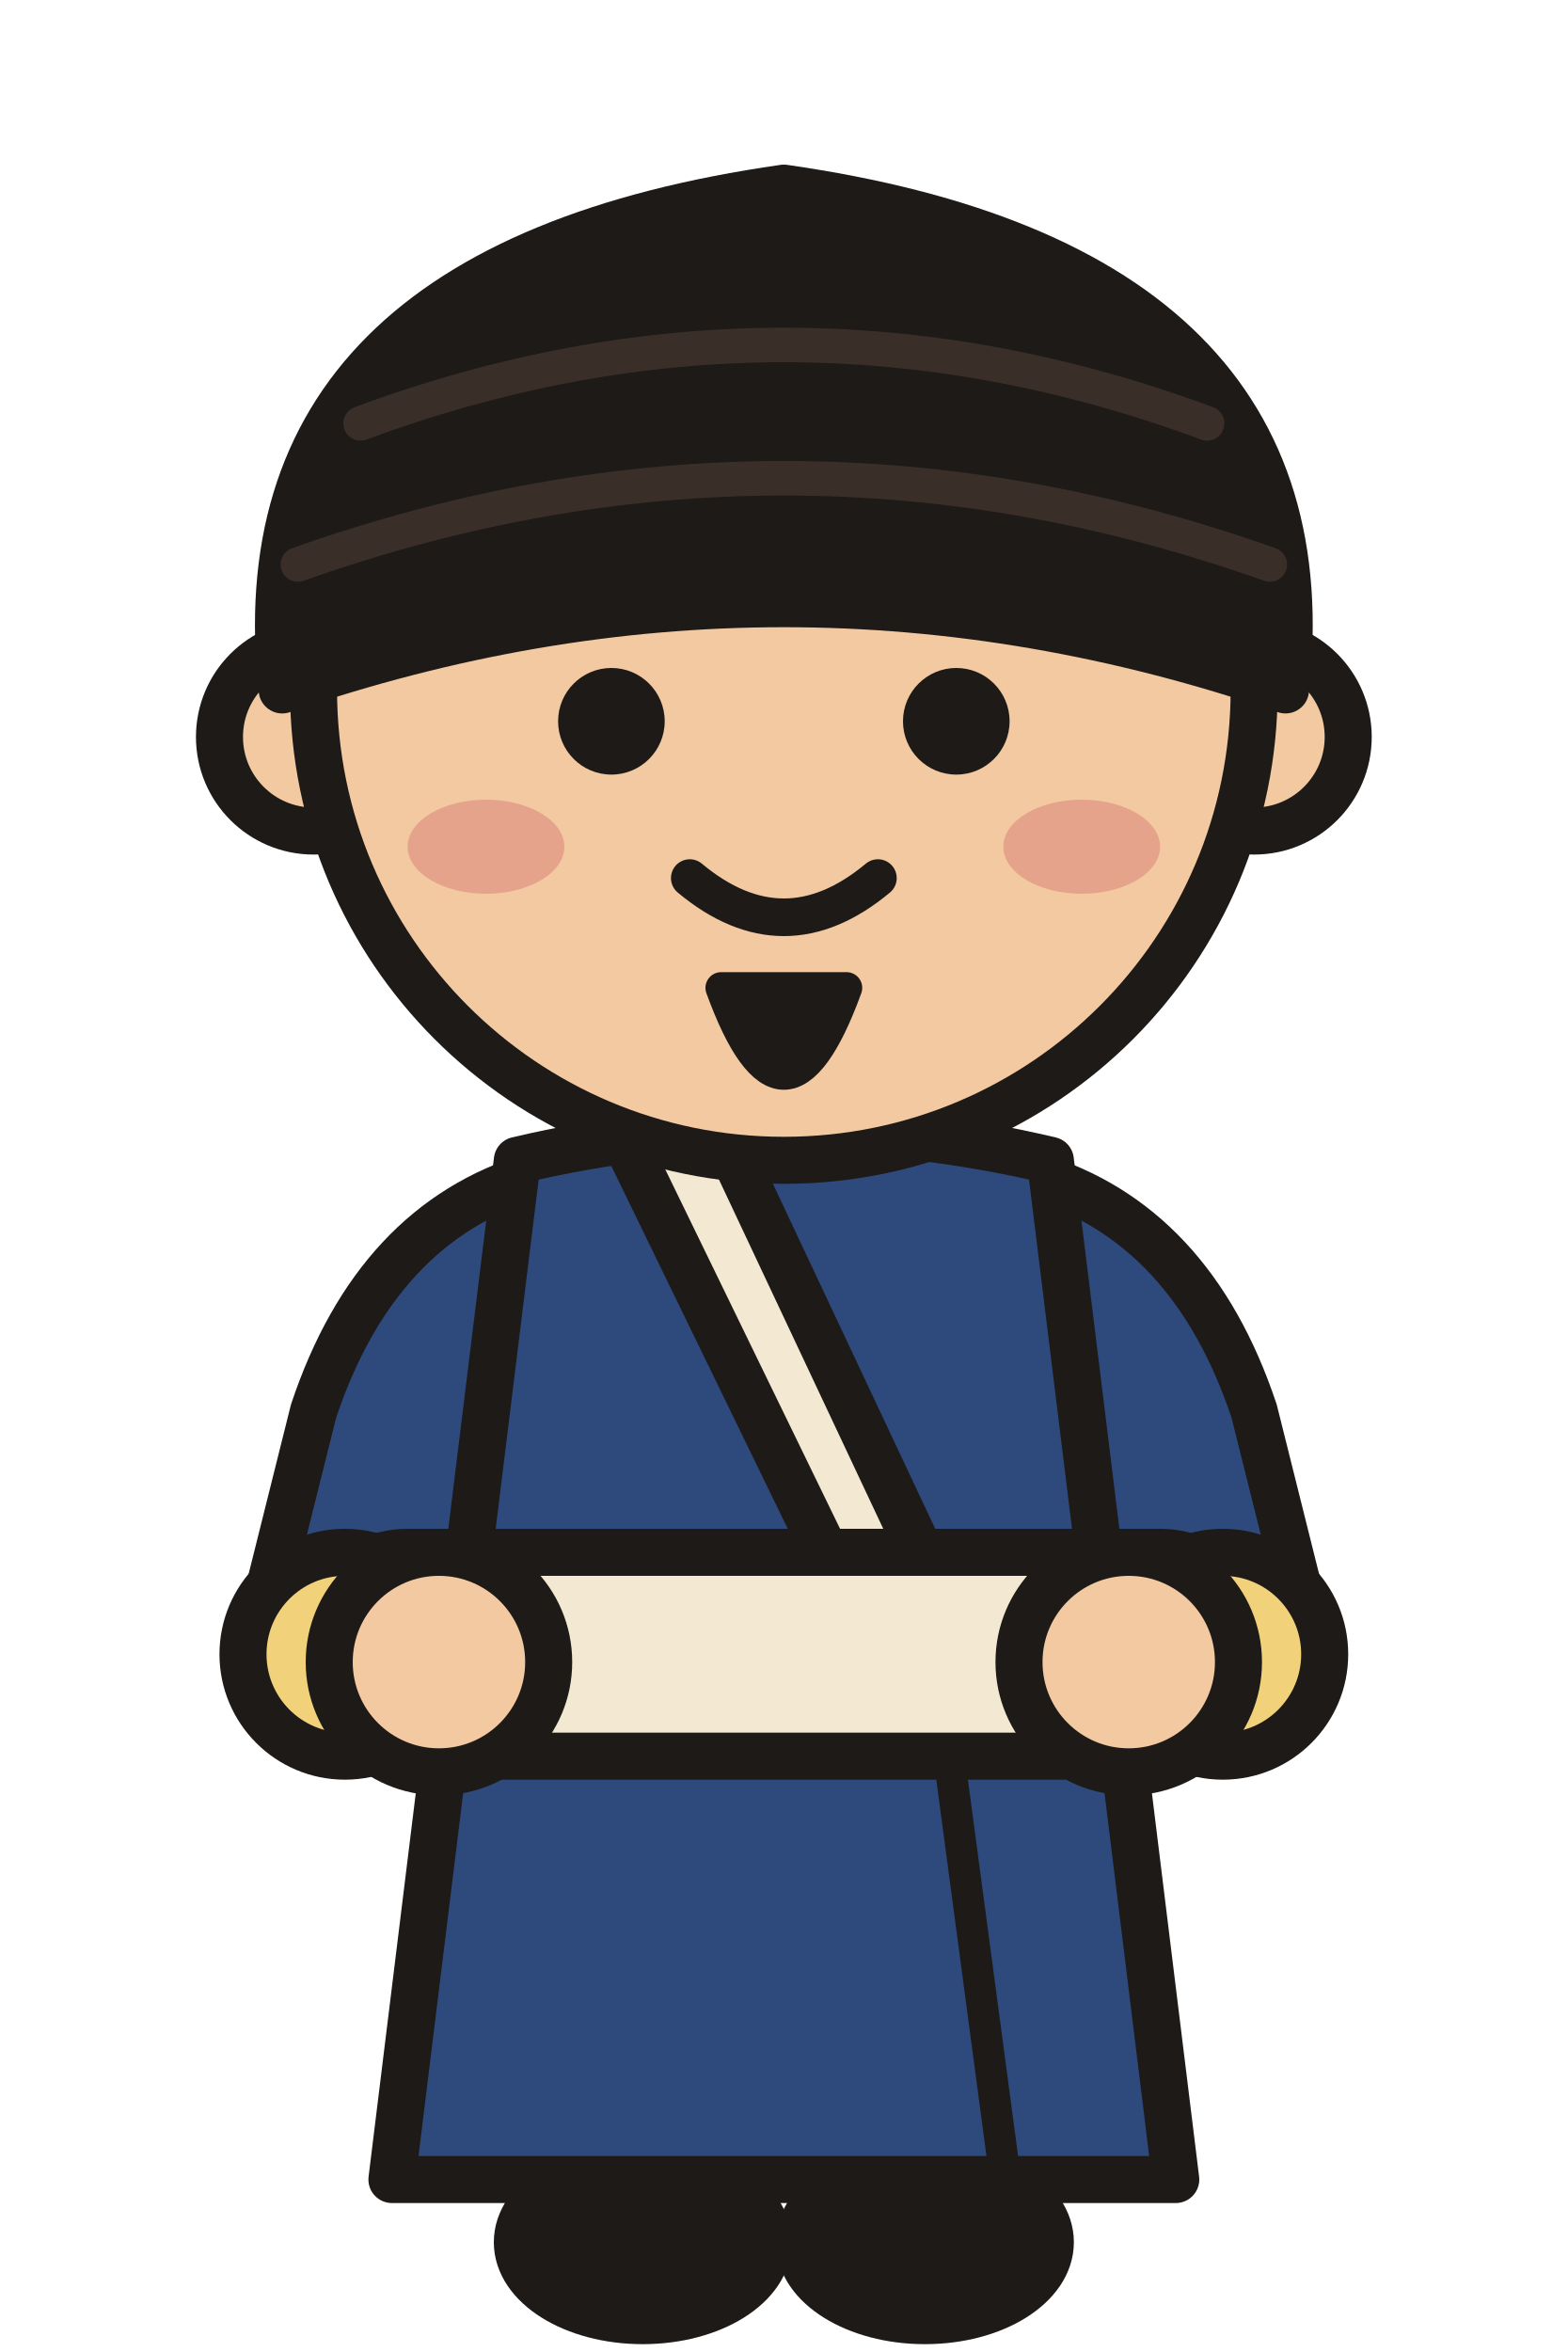
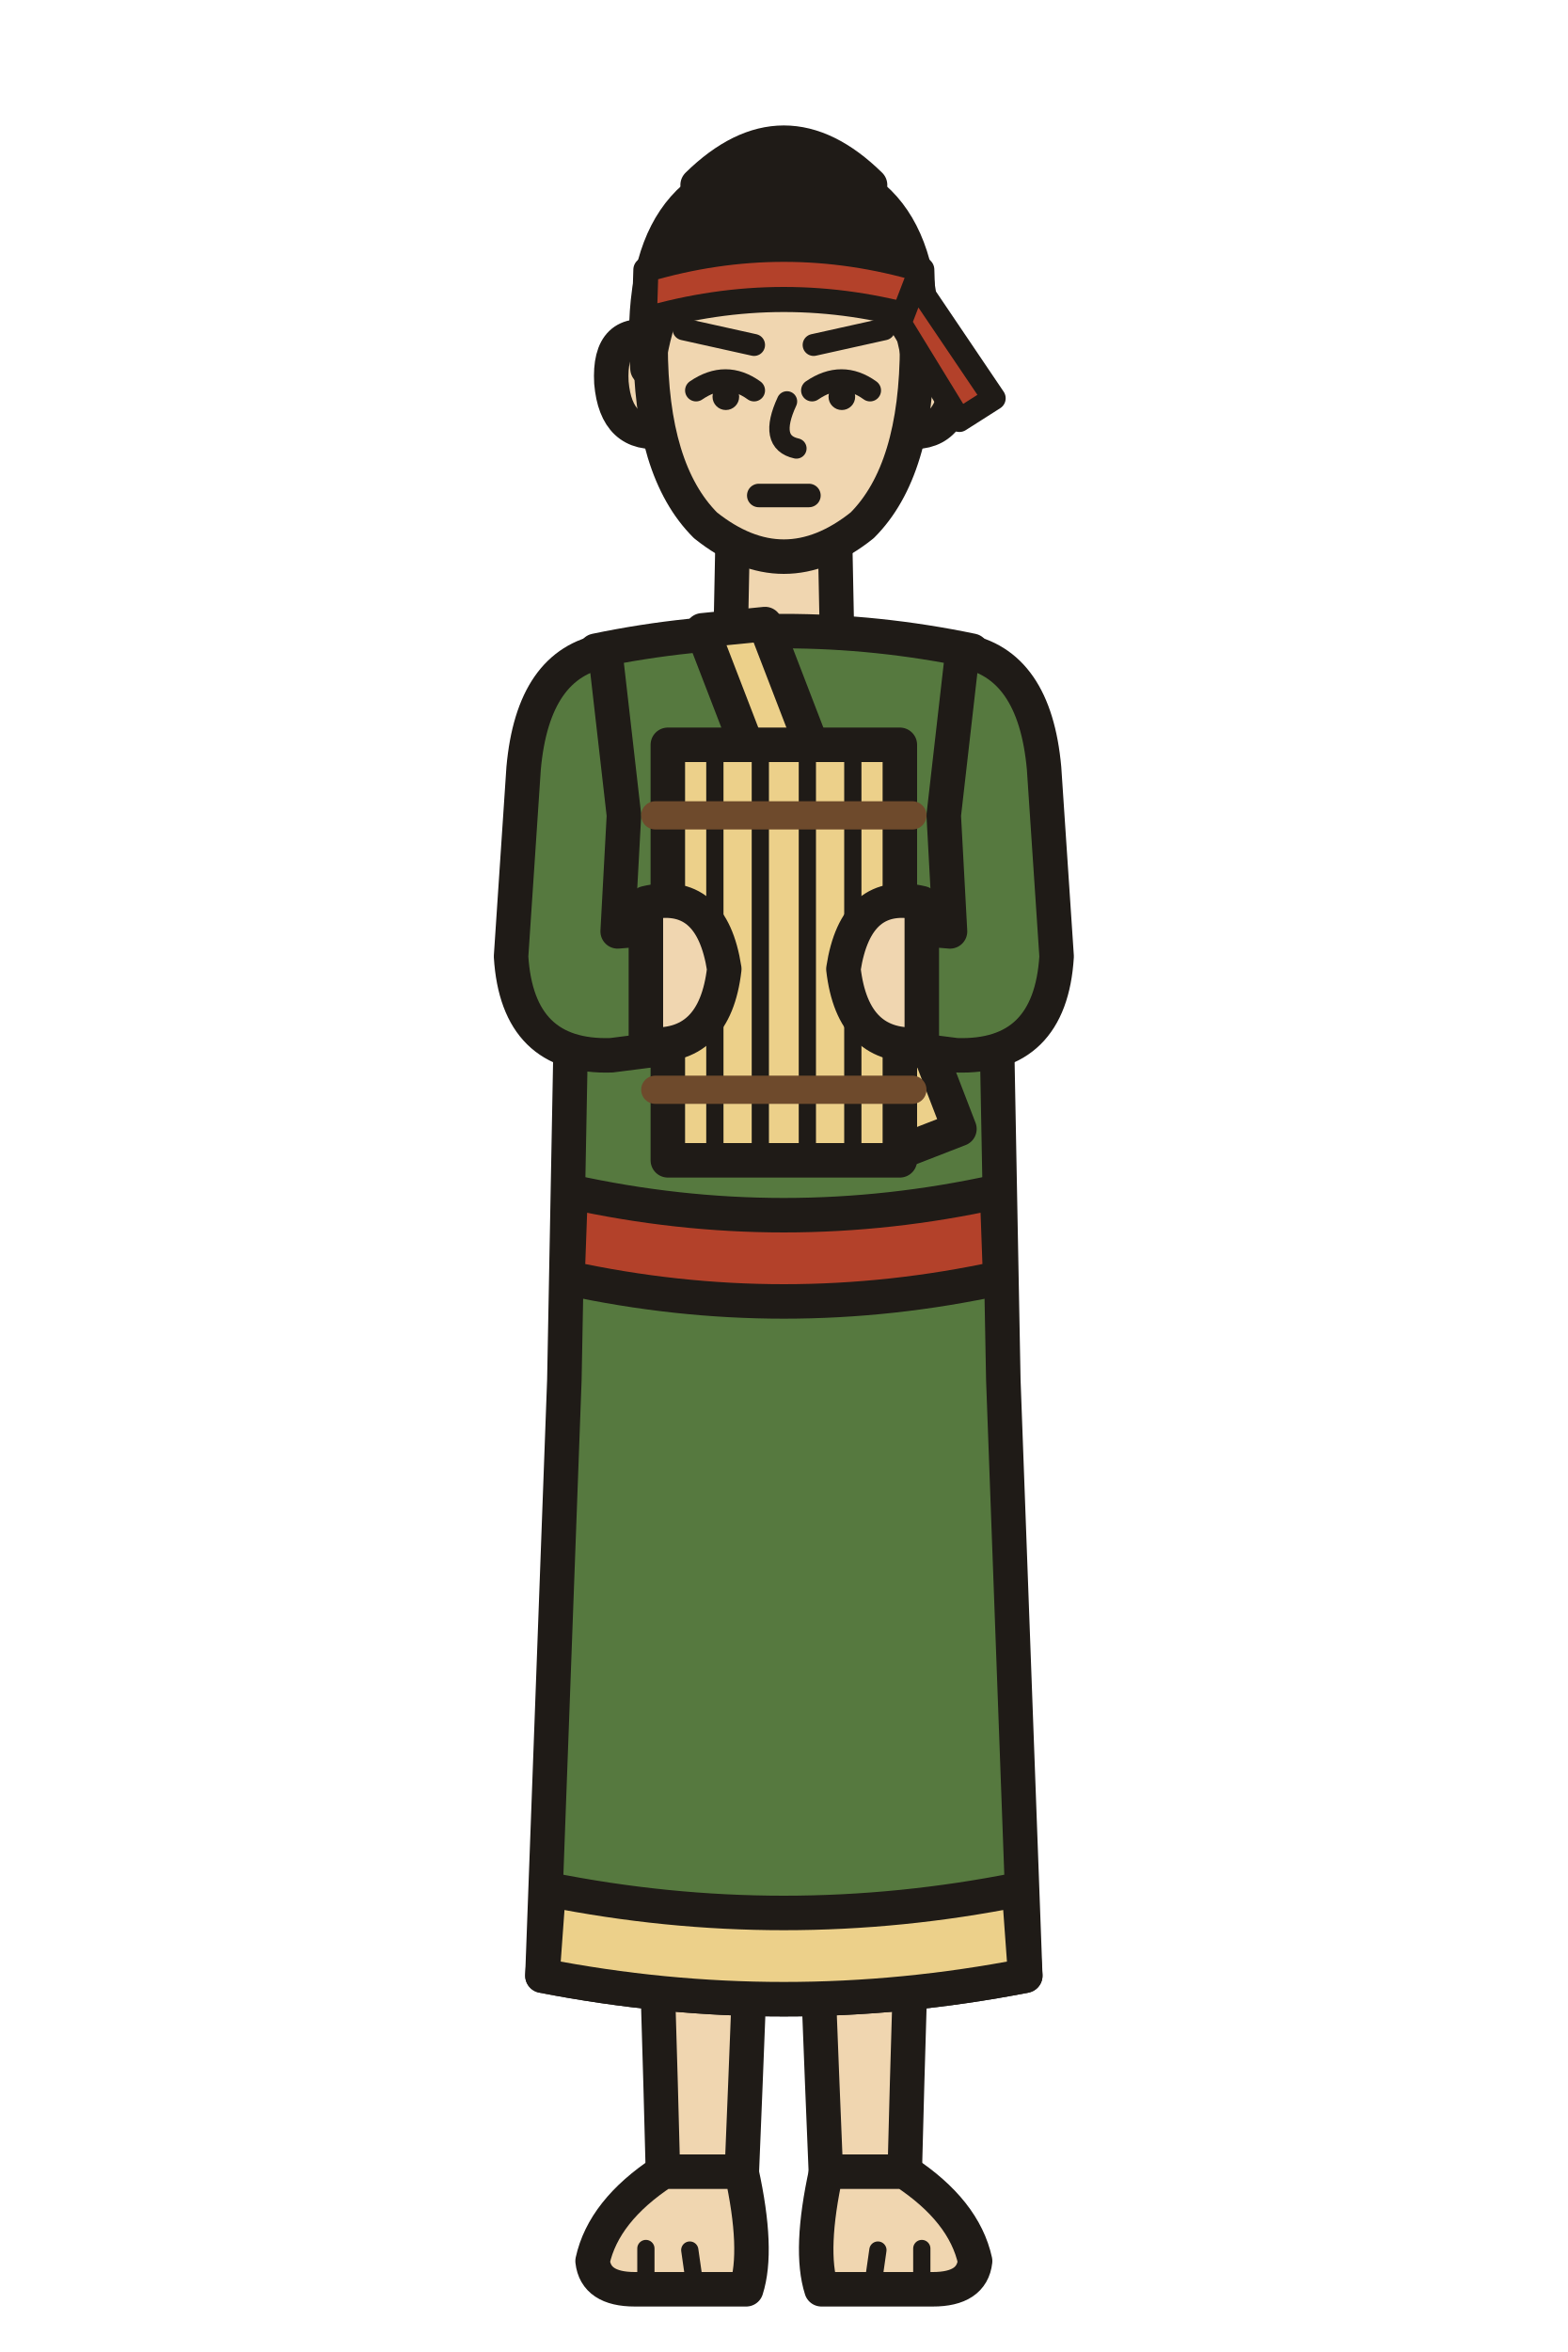
<svg xmlns="http://www.w3.org/2000/svg" viewBox="0 0 100 150">
-   <g stroke="#1d1a17" stroke-width="3" stroke-linejoin="round" stroke-linecap="round">
-     <ellipse cx="41" cy="143" rx="8" ry="5" fill="#1d1a17" />
-     <ellipse cx="59" cy="143" rx="8" ry="5" fill="#1d1a17" />
-     <rect x="43" y="62" width="14" height="16" fill="#f2c9a0" />
-     <path d="M34,75 Q24,78 20,90 L17,102 L31,102 L35,88Z" fill="#2e4a7d" />
-     <path d="M66,75 Q76,78 80,90 L83,102 L69,102 L65,88Z" fill="#2e4a7d" />
-     <path d="M33,74 Q50,70 67,74 L75,139 L25,139Z" fill="#2e4a7d" />
-     <path d="M40,73 L46,72 L62,106 L58,110Z" fill="#f3e9d2" />
-     <path d="M60,108 L64,138" fill="none" stroke-width="2" />
-     <rect x="20" y="99" width="60" height="13" rx="6" fill="#f3e9d2" />
-     <circle cx="22" cy="105.5" r="6.5" fill="#f1d27a" />
-     <circle cx="78" cy="105.5" r="6.5" fill="#f1d27a" />
-     <circle cx="28" cy="106" r="7" fill="#f2c9a0" />
-     <circle cx="72" cy="106" r="7" fill="#f2c9a0" />
-     <g transform="translate(50,44)">
-       <circle cx="-30" cy="3" r="6" fill="#f2c9a0" />
-       <circle cx="30" cy="3" r="6" fill="#f2c9a0" />
-       <circle cx="0" cy="0" r="30" fill="#f2c9a0" />
-       <ellipse cx="-19" cy="10" rx="5" ry="3" fill="#e39a86" stroke="none" opacity="0.8" />
-       <ellipse cx="19" cy="10" rx="5" ry="3" fill="#e39a86" stroke="none" opacity="0.8" />
-       <circle cx="-11" cy="2" r="3.4" fill="#1d1a17" stroke="none" />
-       <circle cx="11" cy="2" r="3.4" fill="#1d1a17" stroke="none" />
-       <path d="M-15,-7 Q-11,-10 -7,-7 M7,-7 Q11,-10 15,-7" fill="none" stroke-width="2.4" />
-       <path d="M-6,12 Q0,17 6,12" fill="none" stroke-width="2.4" />
-       <path d="M-4,19 Q0,30 4,19Z" fill="#1d1a17" stroke-width="2" />
-       <path d="M-32,0 Q-35,-27 0,-32 Q35,-27 32,0 Q0,-11 -32,0Z" fill="#1d1a17" />
-       <path d="M-31,-8 Q0,-19 31,-8 M-27,-17 Q0,-27 27,-17" fill="none" stroke="#3a2f28" stroke-width="2.2" />
-     </g>
+   <g stroke="#1f1b17" stroke-width="2.2" stroke-linecap="round" stroke-linejoin="round">
+     <path d="M40.5,80 Q40,98 41.5,113 Q42,127 42.3,139 L47.3,139 Q47.8,127 48.3,113 Q49.5,97 49.8,82Z" fill="#f0d6b0" />
+     <path d="M59.5,80 Q60,98 58.5,113 Q58,127 57.7,139 L52.7,139 Q52.2,127 51.7,113 Q50.5,97 50.2,82Z" fill="#f0d6b0" />
+     <path d="M42.3,138.5 Q38.5,141 37.8,144.2 Q38,146 40.5,146 L47.6,146 Q48.4,143.5 47.3,138.5Z" fill="#f0d6b0" />
+     <path d="M57.7,138.5 Q61.5,141 62.2,144.2 Q62,146 59.5,146 L52.4,146 Q51.6,143.5 52.7,138.5Z" fill="#f0d6b0" />
+     <path d="M44,143.5 L44.3,145.6 M41.2,143.4 L41.2,145.6" fill="none" stroke-width="1.1" />
+     <path d="M56,143.5 L55.7,145.6 M58.8,143.4 L58.8,145.6" fill="none" stroke-width="1.1" />
+     <path d="M46.8,31 L46.6,41 Q50,42.5 53.4,41 L53.2,31Z" fill="#f0d6b0" />
+     <path d="M38,41.5 Q50,39 62,41.5 Q64,47 63.4,56 L64,88 L65.4,126 Q50,129 34.6,126 L36,88 L36.6,56 Q36,47 38,41.5Z" fill="#56793f" />
+     <path d="M35,120.5 Q50,123.5 65,120.5 L65.4,126 Q50,129 34.6,126Z" fill="#ecd08a" />
+     <path d="M44.8,40.2 L48.8,39.8 L61.2,72 L57.6,73.4Z" fill="#ecd08a" />
+     <path d="M36.4,76 Q50,79 63.6,76 L63.8,81.5 Q50,84.5 36.2,81.5Z" fill="#b3412a" />
+     <path d="M38.6,41.5 Q34,42.3 33.4,49 L32.6,61 Q33,67.5 39,67.3 L44.5,66.6 L44.2,59 L39.4,59.4 L39.8,52Z" fill="#56793f" />
+     <path d="M61.4,41.5 Q66,42.3 66.6,49 L67.4,61 Q67,67.5 61,67.3 L55.5,66.6 L55.8,59 L60.6,59.4 L60.2,52Z" fill="#56793f" />
+     <path d="M42.6,47.5 L57.4,47.5 L57.4,74 L42.6,74Z" fill="#ecd08a" />
+     <path d="M45.6,47.5 L45.6,74 M48.5,47.5 L48.5,74 M51.5,47.5 L51.5,74 M54.4,47.5 L54.4,74" fill="none" stroke-width="1.1" />
+     <path d="M41.8,52 L58.2,52 M41.8,69.5 L58.2,69.5" fill="none" stroke-width="1.8" stroke="#6e4a2c" />
+     <path d="M41.2,57.6 Q45.4,56.6 46.2,61.8 Q45.6,67 41.2,66.6Z" fill="#f0d6b0" />
+     <path d="M58.8,57.6 Q54.6,56.6 53.8,61.8 Q54.4,67 58.8,66.6Z" fill="#f0d6b0" />
+     <path d="M41.9,21.6 Q38.8,20.8 39,24.4 Q39.3,27.9 42.3,27.5" fill="#f0d6b0" />
+     <path d="M58.1,21.6 Q61.2,20.8 61,24.4 Q60.7,27.9 57.7,27.5" fill="#f0d6b0" />
+     <path d="M41.5,22 Q41.5,12 50,12 Q58.5,12 58.5,22 Q58.5,30 55,33.5 Q52.5,35.5 50,35.5 Q47.5,35.5 45,33.5 Q41.5,30 41.5,22Z" fill="#f0d6b0" />
+     <path d="M43.6,21 L48.1,22" fill="none" stroke-width="1.4" />
+     <path d="M56.4,21 L51.9,22" fill="none" stroke-width="1.4" />
+     <path d="M44.4,24.9 Q46.3,23.6 48.1,24.9" fill="none" stroke-width="1.4" />
+     <circle cx="46.3" cy="25.3" r="0.85" fill="#1f1b17" stroke="none" />
+     <path d="M51.8,24.9 Q53.7,23.6 55.5,24.9" fill="none" stroke-width="1.4" />
+     <circle cx="53.7" cy="25.3" r="0.85" fill="#1f1b17" stroke="none" />
+     <path d="M48.4,31.6 L51.6,31.6" fill="none" stroke-width="1.5" />
+     <path d="M50.2,25.6 Q49,28.2 50.8,28.6" fill="none" stroke-width="1.3" />
+     <path d="M44.5,11.8 Q50,6.4 55.5,11.8 Q50,13.2 44.5,11.8Z" fill="#1f1b17" />
+     <path d="M41.3,23.5 Q40.4,11 50,10.6 Q59.6,11 58.7,23.5 Q57.8,17.8 55.4,16.6 Q50,18.4 44.6,16.6 Q42.2,17.8 41.3,23.5Z" fill="#1f1b17" />
+     <path d="M41.2,17.2 Q50,14.6 58.8,17.2 L58.9,20.4 Q50,17.8 41.1,20.4Z" fill="#b3412a" stroke-width="1.6" />
+     <path d="M58.4,18 L63.4,25.4 L61.2,26.8 L57.4,20.6Z" fill="#b3412a" stroke-width="1.5" />
  </g>
</svg>
